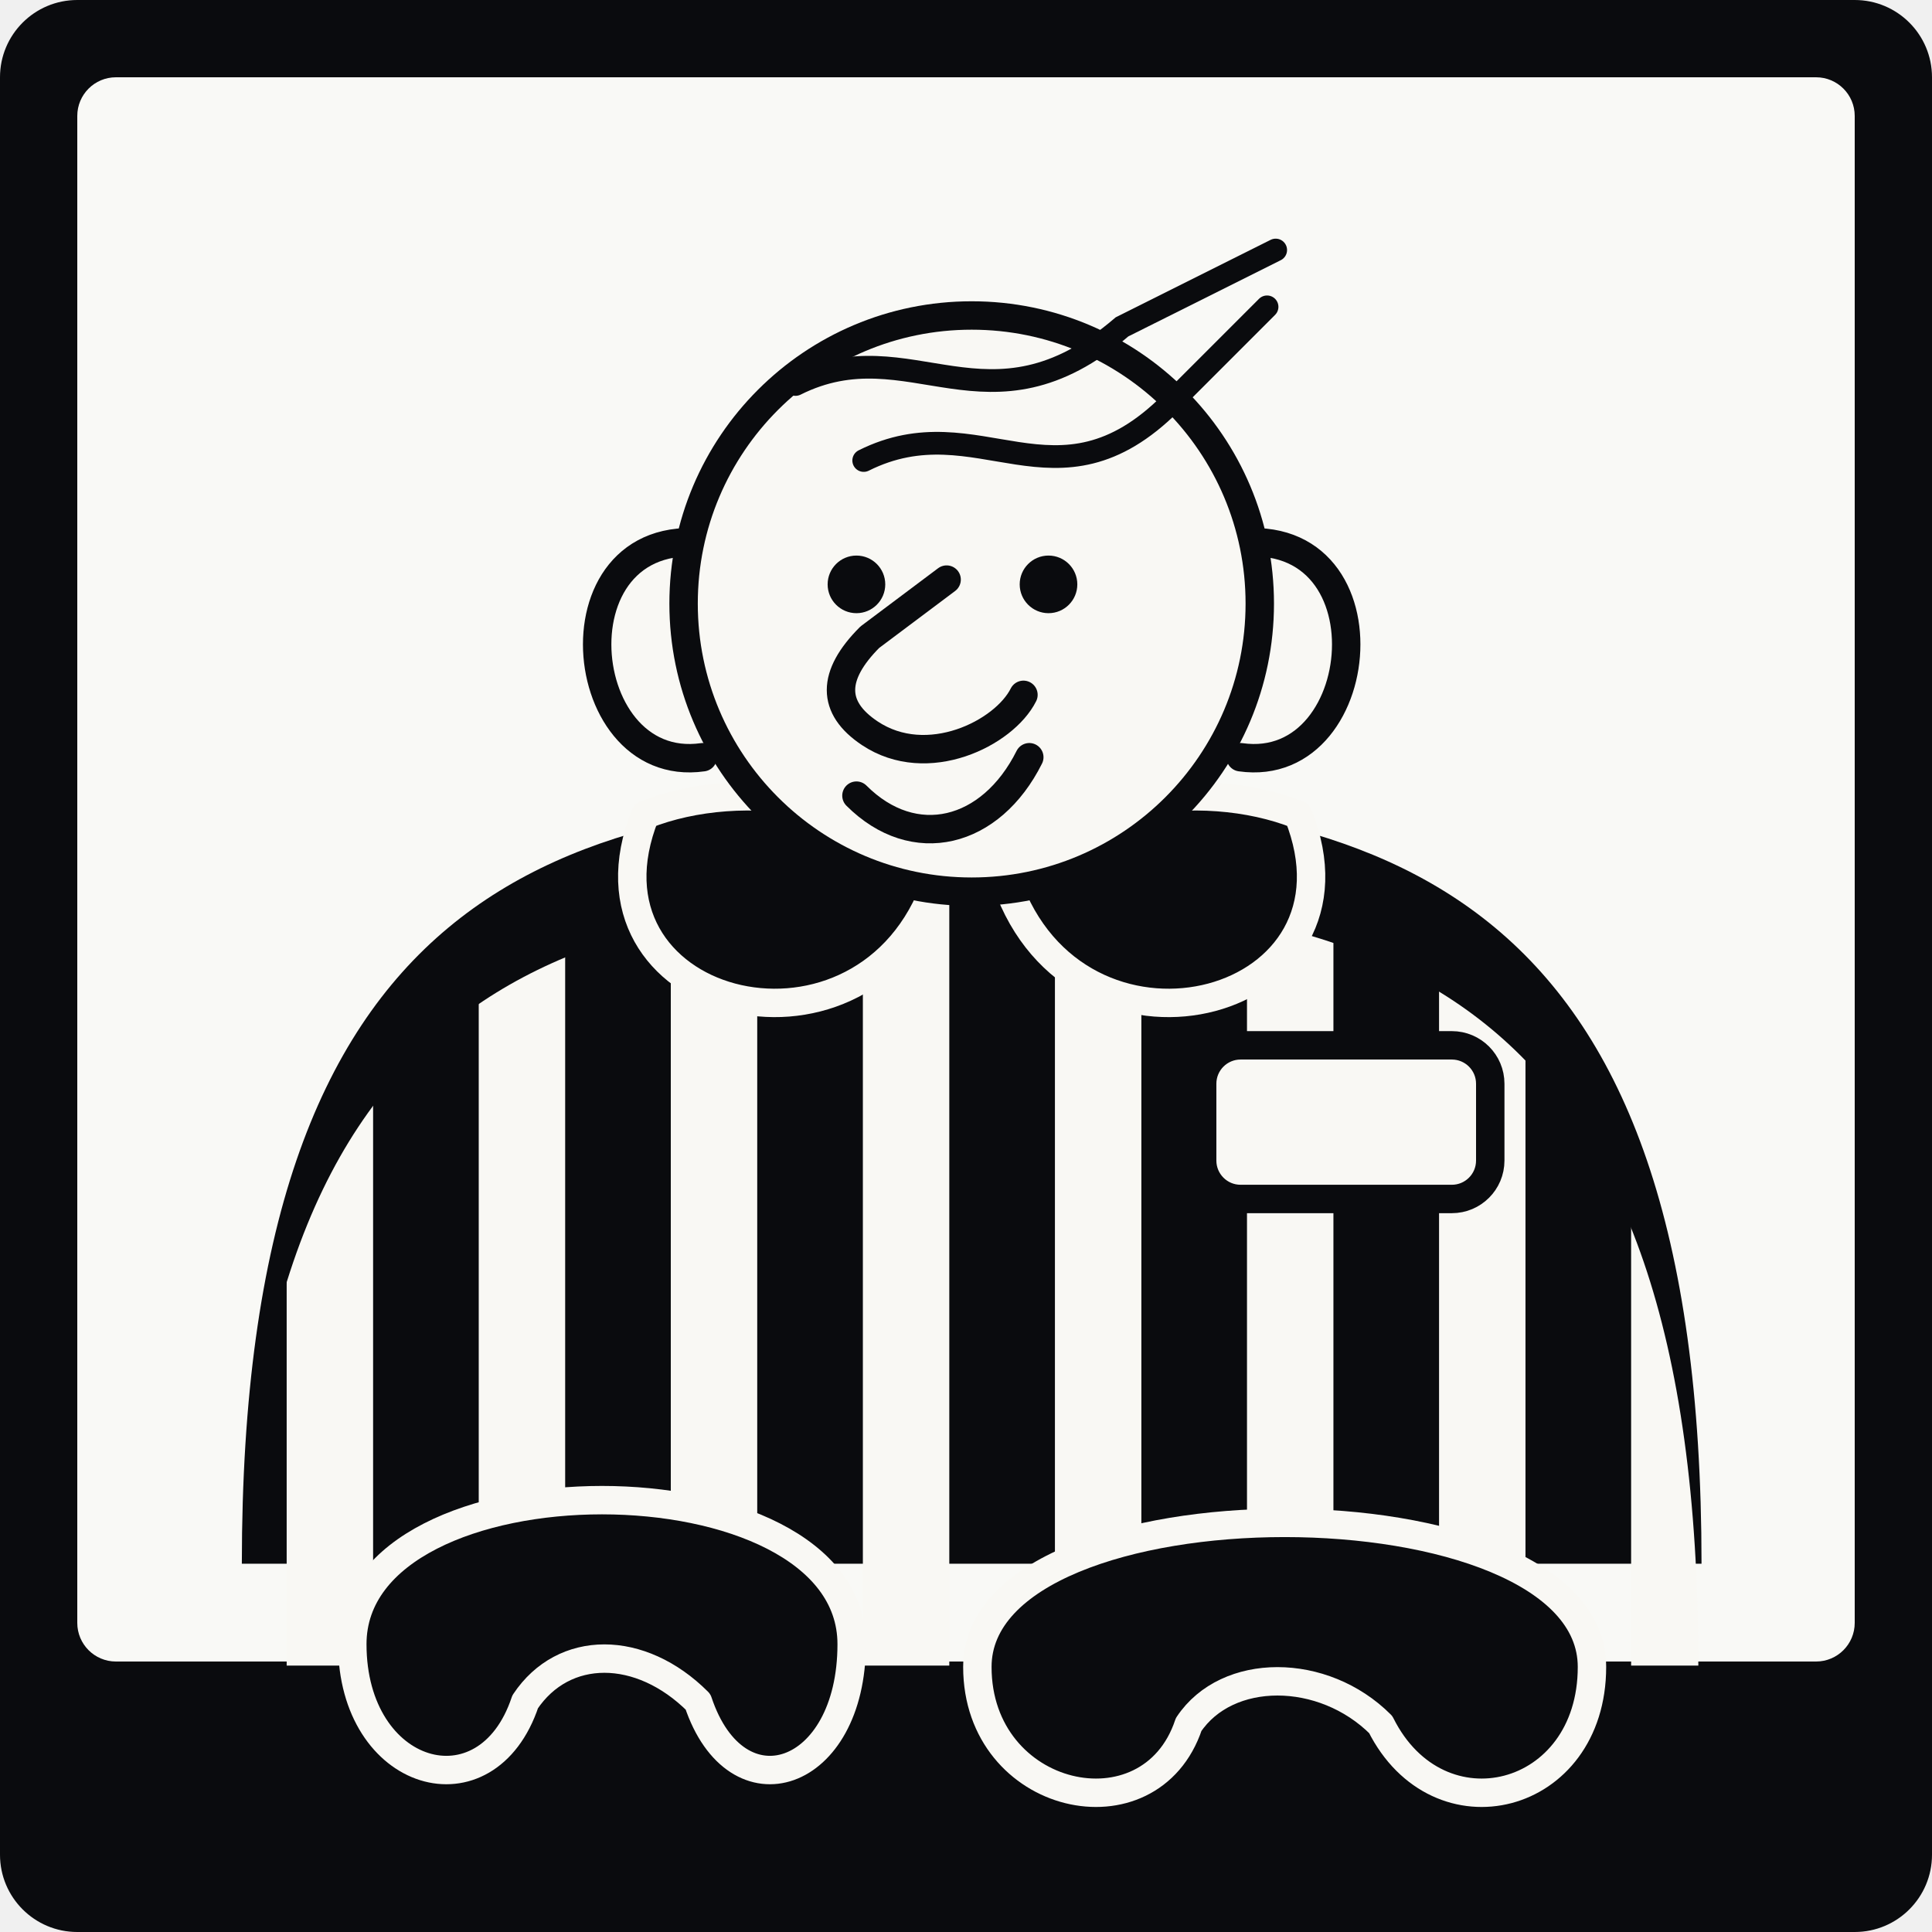
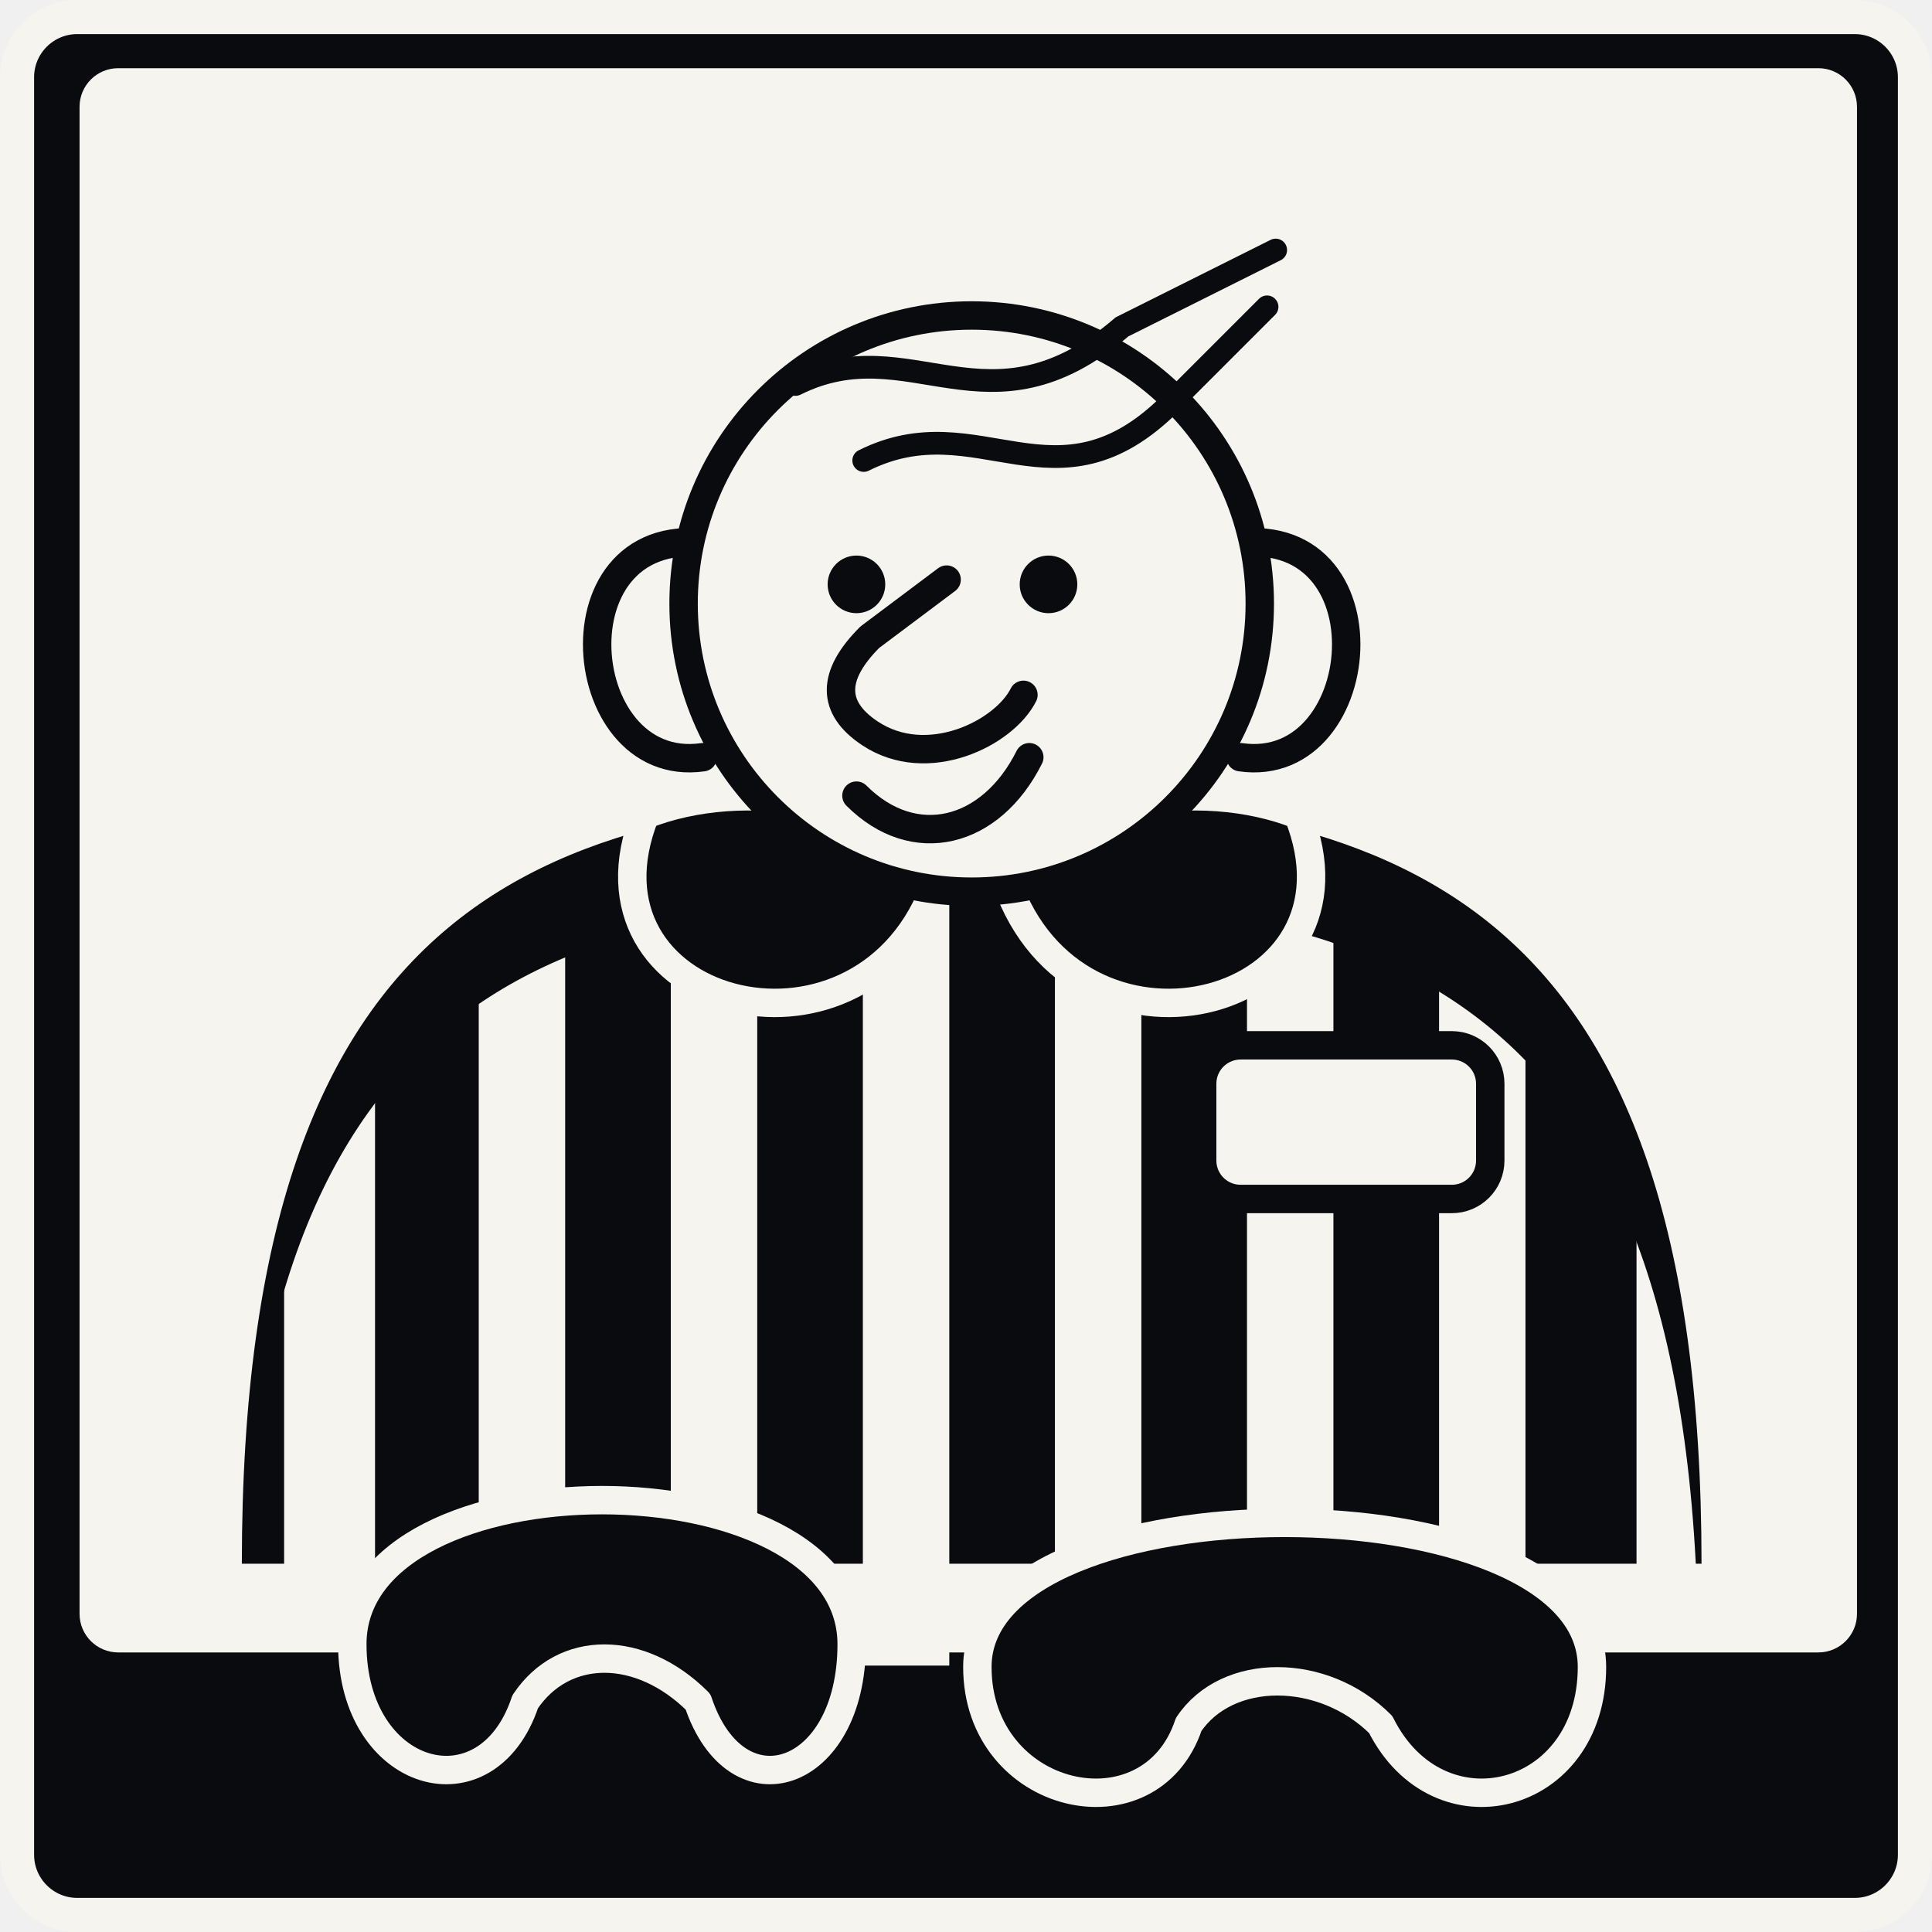
<svg xmlns="http://www.w3.org/2000/svg" width="170" height="170" viewBox="0 0 170 170" fill="none">
  <g clip-path="url(#clip0_2084_167)">
-     <path d="M163.2 0H6.8C3.044 0 0 3.044 0 6.8V163.2C0 166.956 3.044 170 6.8 170H163.2C166.956 170 170 166.956 170 163.2V6.8C170 3.044 166.956 0 163.2 0Z" fill="#0A0B0E" />
-     <path d="M159.8 6.8H10.2C8.322 6.8 6.8 8.322 6.8 10.2V142.8C6.8 144.678 8.322 146.2 10.2 146.2H159.8C161.678 146.2 163.2 144.678 163.2 142.8V10.2C163.2 8.322 161.678 6.8 159.8 6.8Z" fill="#F9F9F6" />
+     <path d="M6.8 1.5H163.2C166.127 1.5 168.5 3.873 168.5 6.8V163.2C168.5 166.127 166.127 168.5 163.2 168.5H6.8C3.873 168.5 1.5 166.127 1.5 163.2V6.8C1.5 3.873 3.873 1.5 6.8 1.5Z" fill="#0A0B0E" stroke="#F5F4EE" stroke-width="3" />
+     <path d="M160 6H10.4C8.522 6 7 7.522 7 9.4V142C7 143.878 8.522 145.4 10.4 145.4H160C161.878 145.4 163.4 143.878 163.4 142V9.4C163.4 7.522 161.878 6 160 6Z" fill="#F5F4EE" />
    <mask id="mask0_2084_167" style="mask-type:luminance" maskUnits="userSpaceOnUse" x="21" y="70" width="129" height="68">
      <path d="M21.28 137.61C21.28 78.46 48.32 70.01 85.5 70.01C122.68 70.01 149.72 78.46 149.72 137.61H21.28Z" fill="white" />
    </mask>
    <g mask="url(#mask0_2084_167)">
      <path d="M153.1 70.01H17.9V137.61H153.1V70.01Z" fill="#0A0B0E" />
    </g>
    <mask id="mask1_2084_167" style="mask-type:luminance" maskUnits="userSpaceOnUse" x="21" y="78" width="129" height="69">
      <path d="M21 146.56C21 87.41 48.04 78.96 85.22 78.96C122.4 78.96 149.44 87.41 149.44 146.56H21Z" fill="white" />
    </mask>
    <g mask="url(#mask1_2084_167)">
-       <path d="M32.83 78.96H25.225V155.01H32.83V78.96Z" fill="#F9F8F4" />
-       <path d="M49.73 78.96H42.125V155.01H49.73V78.96Z" fill="#F9F8F4" />
-       <path d="M66.63 78.96H59.025V155.01H66.63V78.96Z" fill="#F9F8F4" />
-       <path d="M83.53 78.96H75.925V155.01H83.53V78.96Z" fill="#F9F8F4" />
-       <path d="M100.43 78.96H92.825V155.01H100.43V78.96Z" fill="#F9F8F4" />
-       <path d="M117.33 78.96H109.725V155.01H117.33V78.96Z" fill="#F9F8F4" />
-       <path d="M134.23 78.96H126.625V155.01H134.23V78.96Z" fill="#F9F8F4" />
-       <path d="M151.13 78.96H143.525V155.01H151.13V78.96Z" fill="#F9F8F4" />
+       <path d="M33 79H25V145H33V79Z" fill="#F5F4EE" />
+       <path d="M49.73 78.96H42.125V155.01H49.73V78.96Z" fill="#F5F4EE" />
+       <path d="M66.63 78.96H59.025V155.01H66.63V78.96Z" fill="#F5F4EE" />
+       <path d="M83.53 78.96H75.925V155.01H83.53V78.96Z" fill="#F5F4EE" />
+       <path d="M100.43 78.96H92.825V155.01H100.43V78.96Z" fill="#F5F4EE" />
+       <path d="M117.33 78.96H109.725V155.01H117.33V78.96Z" fill="#F5F4EE" />
+       <path d="M134.23 78.96H126.625V155.01H134.23V78.96Z" fill="#F5F4EE" />
+       <path d="M151 79H144V145H151V79Z" fill="#F5F4EE" />
    </g>
-     <path d="M56.77 71.7C50.01 88.6 75.36 95.36 82.12 78.46C78.74 70.01 65.22 68.32 56.77 71.7Z" fill="#0A0B0E" stroke="#F9F8F4" stroke-width="2.5" stroke-linejoin="round" />
-     <path d="M114.23 71.7C120.99 88.6 95.64 95.36 88.88 78.46C92.26 70.01 105.78 68.32 114.23 71.7Z" fill="#0A0B0E" stroke="#F9F8F4" stroke-width="2.5" stroke-linejoin="round" />
-     <path d="M127.75 91.98H109.16C107.293 91.98 105.78 93.493 105.78 95.36V102.12C105.78 103.987 107.293 105.5 109.16 105.5H127.75C129.617 105.5 131.13 103.987 131.13 102.12V95.36C131.13 93.493 129.617 91.98 127.75 91.98Z" fill="#F9F8F4" stroke="#0A0B0E" stroke-width="2.5" />
-     <path d="M31 144.675C31 127.775 74.94 127.775 74.94 144.675C74.94 156.505 64.8 159.885 61.42 149.745C56.35 144.675 49.59 144.675 46.21 149.745C42.83 159.885 31 156.505 31 144.675Z" fill="#0A0B0E" stroke="#F9F8F4" stroke-width="2.5" stroke-linejoin="round" />
-     <path d="M86 146.675C86 129.775 140.08 129.775 140.08 146.675C140.08 158.505 126.56 161.885 121.49 151.745C116.42 146.675 107.97 146.675 104.59 151.745C101.21 161.885 86 158.505 86 146.675Z" fill="#0A0B0E" stroke="#F9F8F4" stroke-width="2.5" stroke-linejoin="round" />
-     <path d="M63.53 48.04C48.32 44.66 50.01 68.32 61.84 66.63Z" fill="#F9F8F4" />
+     <path d="M56.77 71.7C50.01 88.6 75.36 95.36 82.12 78.46C78.74 70.01 65.22 68.32 56.77 71.7Z" fill="#0A0B0E" stroke="#F5F4EE" stroke-width="2.5" stroke-linejoin="round" />
+     <path d="M114.23 71.7C120.99 88.6 95.64 95.36 88.88 78.46C92.26 70.01 105.78 68.32 114.23 71.7Z" fill="#0A0B0E" stroke="#F5F4EE" stroke-width="2.5" stroke-linejoin="round" />
+     <path d="M127.75 91.98H109.16C107.293 91.98 105.78 93.493 105.78 95.36V102.12C105.78 103.987 107.293 105.5 109.16 105.5H127.75C129.617 105.5 131.13 103.987 131.13 102.12V95.36C131.13 93.493 129.617 91.98 127.75 91.98Z" fill="#F5F4EE" stroke="#0A0B0E" stroke-width="2.5" />
+     <path d="M31 144.675C31 127.775 74.94 127.775 74.94 144.675C74.94 156.505 64.8 159.885 61.42 149.745C56.35 144.675 49.59 144.675 46.21 149.745C42.83 159.885 31 156.505 31 144.675Z" fill="#0A0B0E" stroke="#F5F4EE" stroke-width="2.5" stroke-linejoin="round" />
+     <path d="M86 146.675C86 129.775 140.08 129.775 140.08 146.675C140.08 158.505 126.56 161.885 121.49 151.745C116.42 146.675 107.97 146.675 104.59 151.745C101.21 161.885 86 158.505 86 146.675Z" fill="#0A0B0E" stroke="#F5F4EE" stroke-width="2.5" stroke-linejoin="round" />
+     <path d="M63.53 48.04C48.32 44.66 50.01 68.32 61.84 66.63L63.53 48.04Z" fill="#F5F4EE" />
    <path d="M63.53 48.04C48.32 44.66 50.01 68.32 61.84 66.63" stroke="#0A0B0E" stroke-width="2.5" stroke-linecap="round" stroke-linejoin="round" />
-     <path d="M107.47 48.04C122.68 44.66 120.99 68.32 109.16 66.63Z" fill="#F9F8F4" />
+     <path d="M107.47 48.04C122.68 44.66 120.99 68.32 109.16 66.63L107.47 48.04Z" fill="#F5F4EE" />
    <path d="M107.47 48.04C122.68 44.66 120.99 68.32 109.16 66.63" stroke="#0A0B0E" stroke-width="2.5" stroke-linecap="round" stroke-linejoin="round" />
-     <path d="M85.5 78.46C99.5 78.46 110.85 67.11 110.85 53.11C110.85 39.11 99.5 27.76 85.5 27.76C71.499 27.76 60.15 39.11 60.15 53.11C60.15 67.11 71.499 78.46 85.5 78.46Z" fill="#F9F8F4" stroke="#0A0B0E" stroke-width="2.5" />
+     <path d="M85.5 78.46C99.5 78.46 110.85 67.11 110.85 53.11C110.85 39.11 99.5 27.76 85.5 27.76C71.499 27.76 60.15 39.11 60.15 53.11C60.15 67.11 71.499 78.46 85.5 78.46Z" fill="#F5F4EE" stroke="#0A0B0E" stroke-width="2.5" />
    <path d="M92.26 53.955C93.66 53.955 94.795 52.82 94.795 51.42C94.795 50.02 93.66 48.885 92.26 48.885C90.86 48.885 89.725 50.02 89.725 51.42C89.725 52.82 90.86 53.955 92.26 53.955Z" fill="#0A0B0E" />
    <path d="M83.295 51L76.535 56.07C73.155 59.45 73.155 62.267 76.535 64.52C81.605 67.9 88.365 64.52 90.055 61.14" stroke="#0A0B0E" stroke-width="2.5" stroke-linecap="round" stroke-linejoin="round" />
    <path d="M75.36 53.955C76.76 53.955 77.895 52.82 77.895 51.42C77.895 50.02 76.76 48.885 75.36 48.885C73.96 48.885 72.825 50.02 72.825 51.42C72.825 52.82 73.96 53.955 75.36 53.955Z" fill="#0A0B0E" />
    <path d="M75.36 70.01C80.43 75.08 87.19 73.39 90.57 66.63" stroke="#0A0B0E" stroke-width="2.5" stroke-linecap="round" />
    <path d="M70 33.83C80.14 28.76 86.9 38.9 98.73 28.76C98.73 28.76 103.237 26.507 112.25 22" stroke="#0A0B0E" stroke-width="2" stroke-linecap="round" />
    <path d="M76 40.52C86.14 35.45 92.9 45.59 103.04 35.45C103.04 35.45 105.857 32.633 111.49 27" stroke="#0A0B0E" stroke-width="2" stroke-linecap="round" />
  </g>
  <defs>
    <clipPath id="clip0_2084_167">
      <rect width="170" height="170" fill="white" />
    </clipPath>
  </defs>
</svg>
